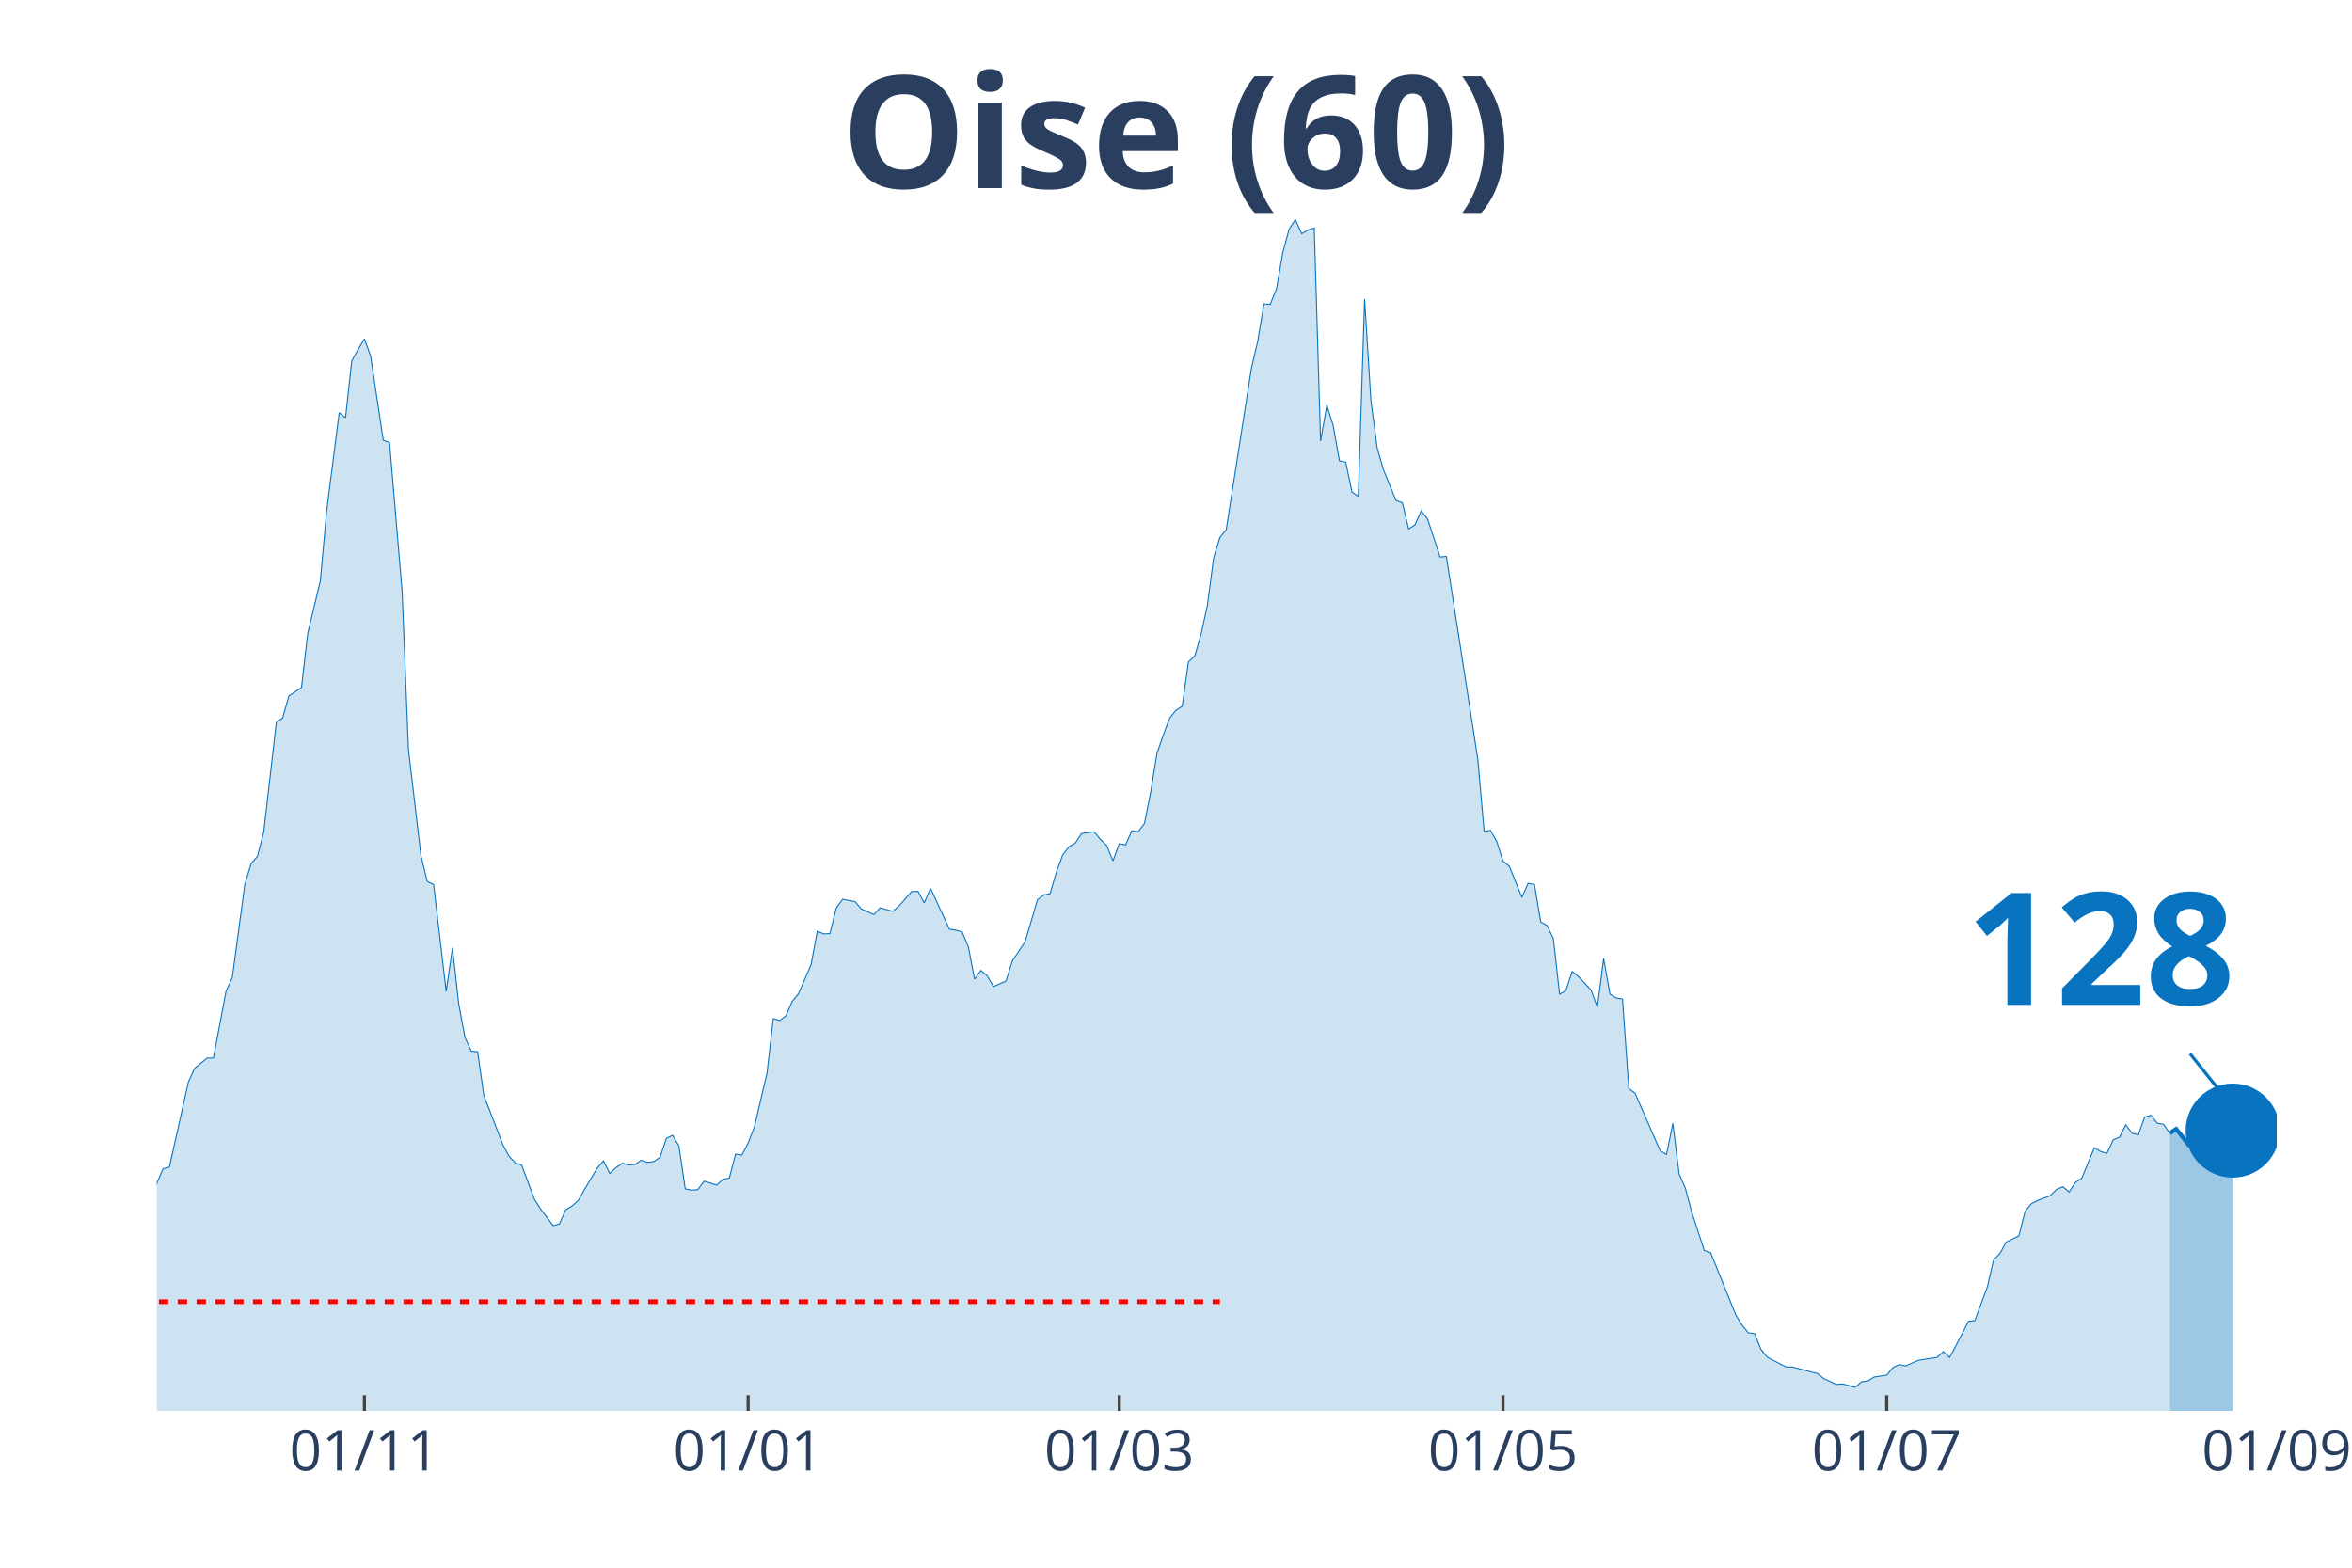
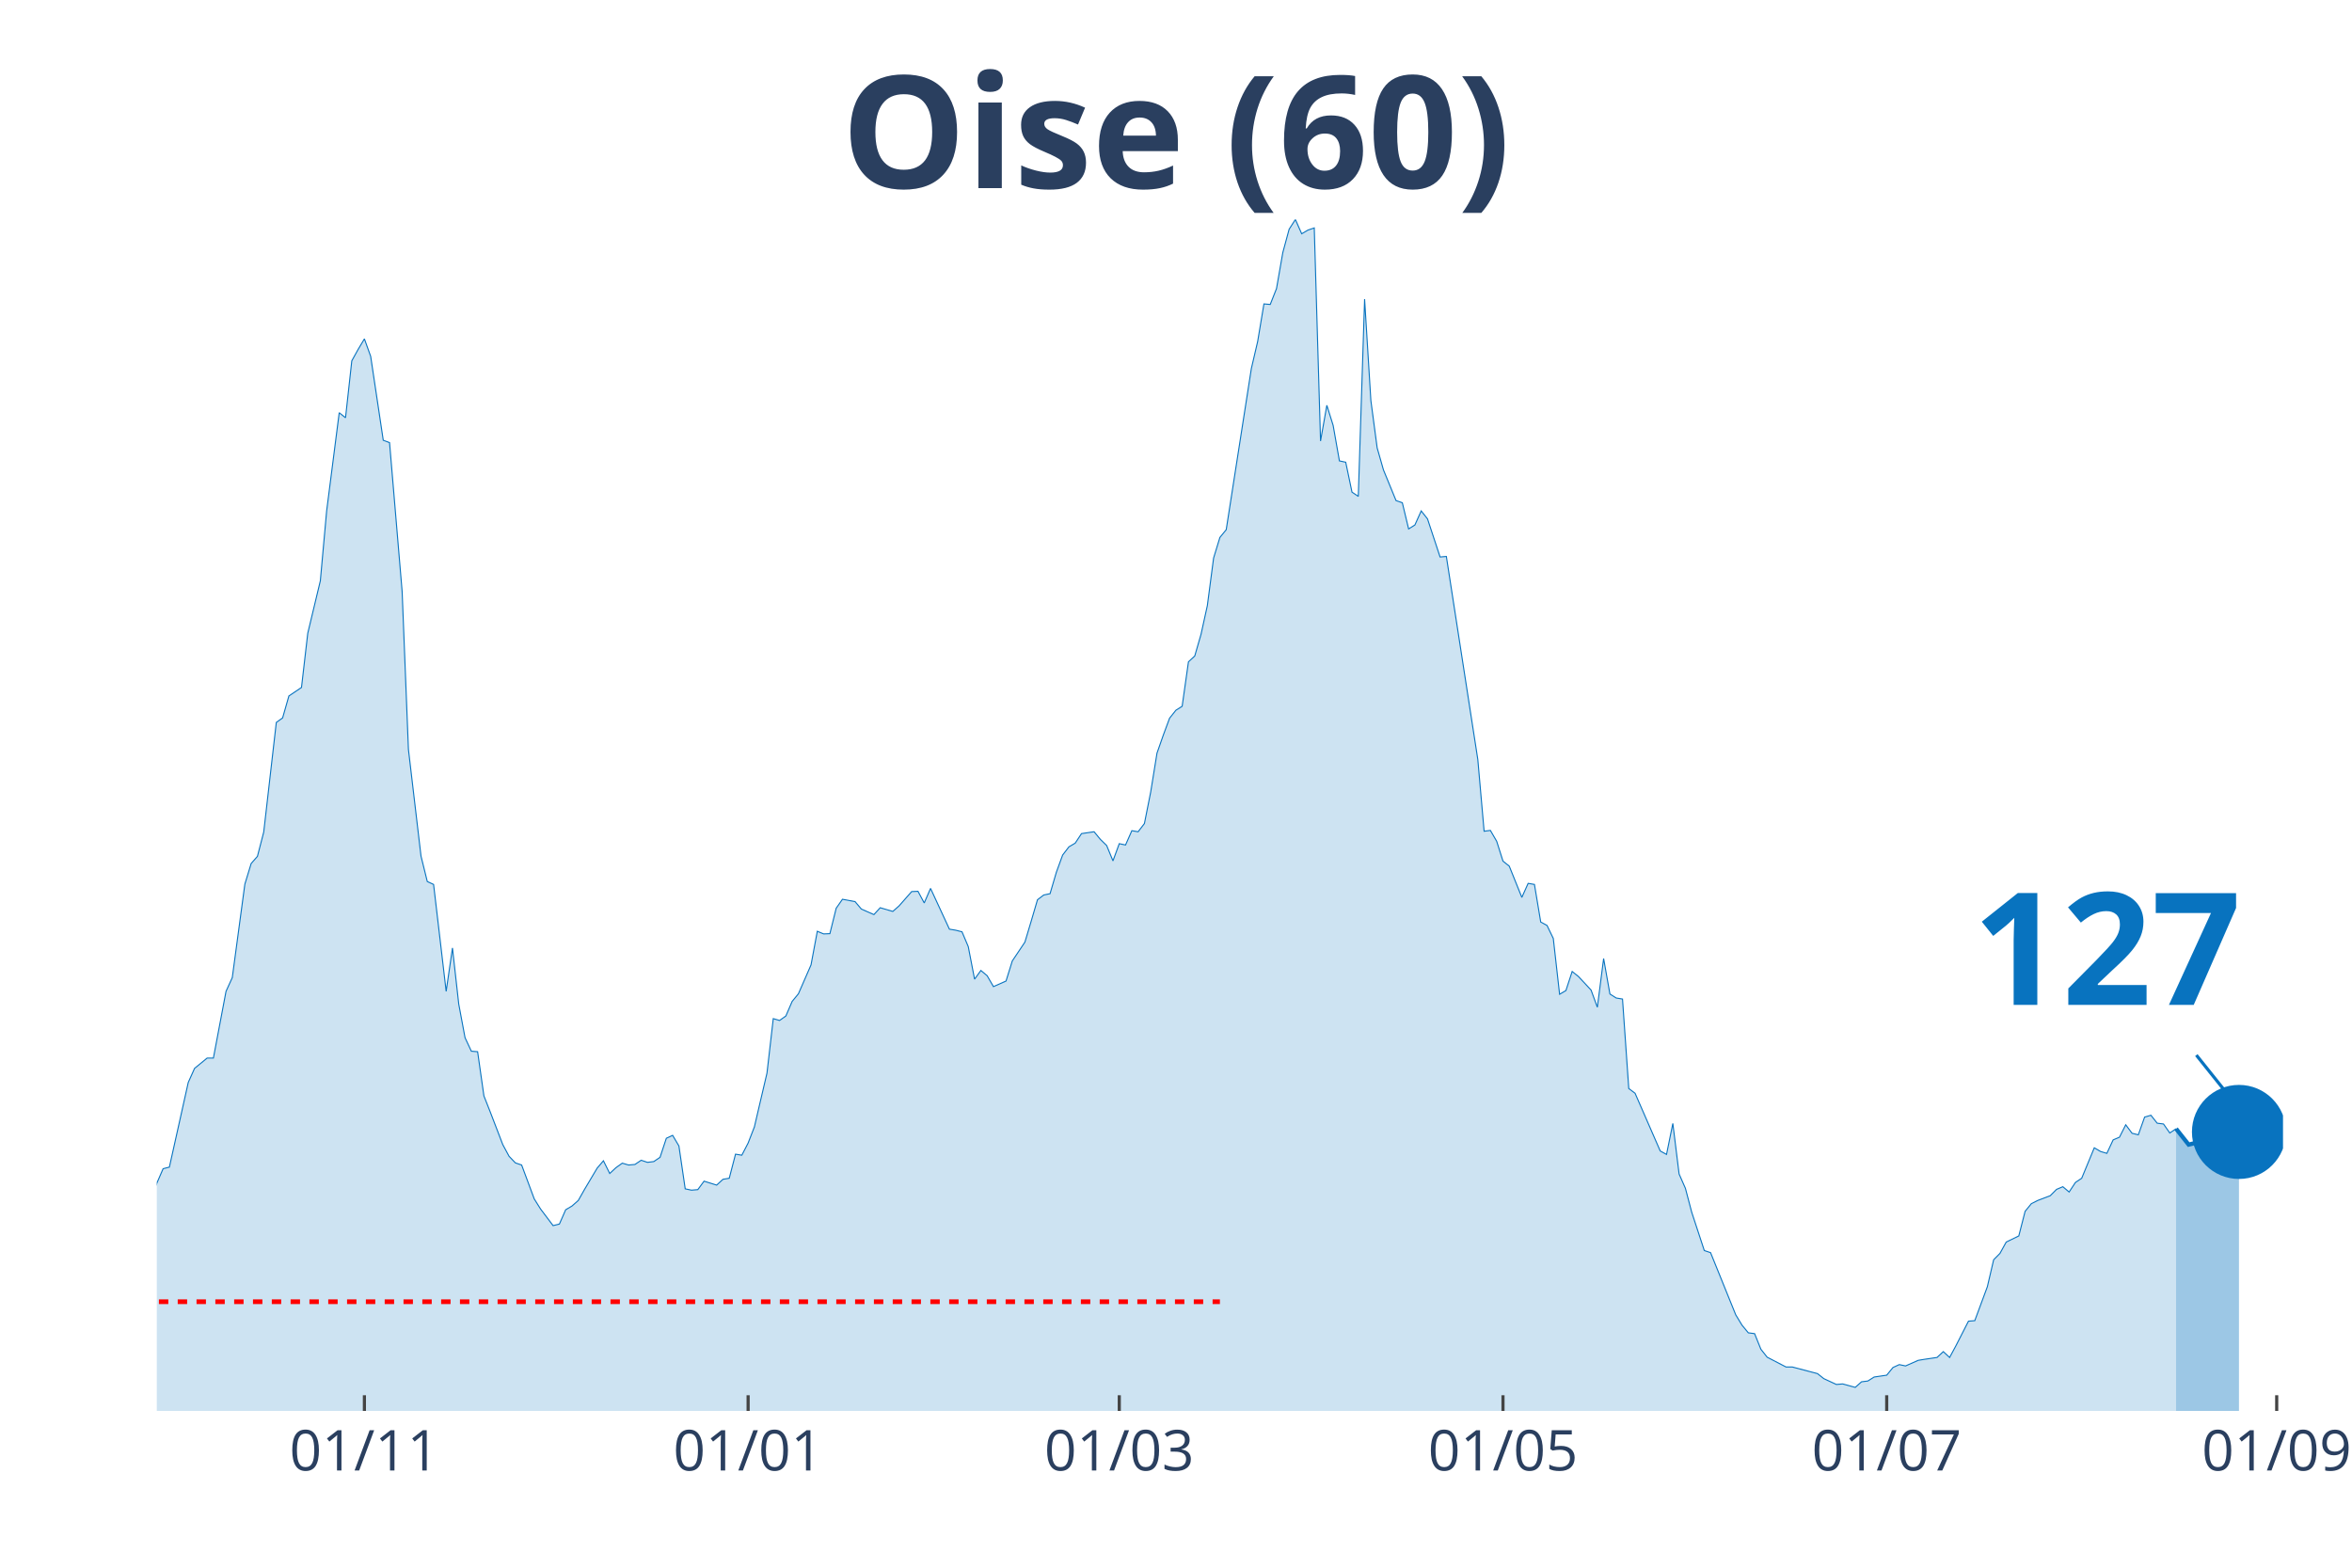
<svg xmlns="http://www.w3.org/2000/svg" class="main-svg" width="1125" height="750" style="" viewBox="0 0 750 500">
  <rect x="0" y="0" width="750" height="500" style="fill: rgb(0, 0, 0); fill-opacity: 0;" />
-   <defs id="defs-149c88">
+   <defs id="defs-a82246">
    <g class="clips">
-       <clipPath id="clip149c88xyplot" class="plotclip">
-         <rect width="676" height="380" />
+       <clipPath id="clipa82246xyplot" class="plotclip">
+         <rect width="678" height="380" />
      </clipPath>
-       <clipPath class="axesclip" id="clip149c88x">
-         <rect x="50" y="0" width="676" height="500" />
+       <clipPath class="axesclip" id="clipa82246x">
+         <rect x="50" y="0" width="678" height="500" />
      </clipPath>
-       <clipPath class="axesclip" id="clip149c88y">
+       <clipPath class="axesclip" id="clipa82246y">
        <rect x="0" y="70" width="750" height="380" />
      </clipPath>
-       <clipPath class="axesclip" id="clip149c88xy">
-         <rect x="50" y="70" width="676" height="380" />
+       <clipPath class="axesclip" id="clipa82246xy">
+         <rect x="50" y="70" width="678" height="380" />
      </clipPath>
    </g>
    <g class="gradients" />
  </defs>
  <g class="bglayer">
-     <rect class="bg" x="50" y="70" width="676" height="380" style="fill: rgb(0, 0, 0); fill-opacity: 0; stroke-width: 0;" />
+     <rect class="bg" x="50" y="70" width="678" height="380" style="fill: rgb(0, 0, 0); fill-opacity: 0; stroke-width: 0;" />
  </g>
  <g class="layer-below">
    <g class="imagelayer" />
    <g class="shapelayer" />
  </g>
  <g class="cartesianlayer">
    <g class="subplot xy">
      <g class="layer-subplot">
        <g class="shapelayer" />
        <g class="imagelayer" />
      </g>
      <g class="gridlayer">
        <g class="x">
          <path class="xgrid crisp" transform="translate(116.2,0)" d="M0,70v380" style="stroke: rgb(255, 255, 255); stroke-opacity: 1; stroke-width: 1px;" />
          <path class="xgrid crisp" transform="translate(238.56,0)" d="M0,70v380" style="stroke: rgb(255, 255, 255); stroke-opacity: 1; stroke-width: 1px;" />
          <path class="xgrid crisp" transform="translate(356.91,0)" d="M0,70v380" style="stroke: rgb(255, 255, 255); stroke-opacity: 1; stroke-width: 1px;" />
          <path class="xgrid crisp" transform="translate(479.27,0)" d="M0,70v380" style="stroke: rgb(255, 255, 255); stroke-opacity: 1; stroke-width: 1px;" />
          <path class="xgrid crisp" transform="translate(601.63,0)" d="M0,70v380" style="stroke: rgb(255, 255, 255); stroke-opacity: 1; stroke-width: 1px;" />
+           <path class="xgrid crisp" transform="translate(725.99,0)" d="M0,70v380" style="stroke: rgb(255, 255, 255); stroke-opacity: 1; stroke-width: 1px;" />
        </g>
        <g class="y" />
      </g>
      <g class="zerolinelayer" />
      <path class="xlines-below" />
      <path class="ylines-below" />
      <g class="overlines-below" />
      <g class="xaxislayer-below" />
      <g class="yaxislayer-below" />
      <g class="overaxes-below" />
-       <g class="plot" transform="translate(50, 70)" clip-path="url('#clip149c88xyplot')">
+       <g class="plot" transform="translate(50, 70)" clip-path="url('#clipa82246xyplot')">
        <g class="scatterlayer mlayer">
-           <g class="trace scatter traced09f71" style="stroke-miterlimit: 2;">
+           <g class="trace scatter trace938f6b" style="stroke-miterlimit: 2;">
            <g class="fills">
              <g>
-                 <path class="js-fill" d="M641.9,380L-272.81,380L-272.81,373.08L-266.79,374.77L-264.78,375.02L-226.67,378.65L-224.66,378.65L-208.62,378.65L-206.61,378.56L-174.52,378.14L-172.51,377.89L-158.47,376.88L-156.46,376.96L-142.42,377.64L-140.42,376.79L-120.36,373.84L-118.35,372.91L-104.31,371.73L-102.3,371.9L-86.26,369.28L-84.25,367.42L-72.21,362.19L-70.21,361.43L-64.19,359.57L-62.18,356.45L-56.17,349.61L-54.16,348.26L-52.15,348.42L-50.15,344.63L-42.12,338.55L-40.12,336.01L-34.1,334.75L-32.09,332.38L-28.08,328.33L-26.08,329.43L-24.07,329.85L-22.07,325.46L-20.06,320.99L-18.05,307.31L-16.05,310.01L-14.04,310.52L-10.03,309.93L-8.02,311.11L-6.02,311.87L-4.01,323.01L-2.01,317.95L0,307.39L2.01,302.75L4.01,302.24L10.03,275.23L12.04,270.75L16.05,267.46L18.05,267.46L22.07,246.19L24.07,241.8L28.08,211.99L30.09,205.41L32.09,203.13L34.1,195.36L38.11,160.41L40.12,158.97L42.12,151.97L44.13,150.62L46.14,149.26L48.14,131.96L52.15,115.24L54.16,92.95L58.17,61.63L60.18,63.23L62.18,45.08L64.19,41.45L66.2,38.08L68.2,43.65L72.21,70.41L74.22,71.17L78.23,118.62L80.24,169.02L84.25,203.04L86.26,211.15L88.26,212.08L90.27,229.13L92.27,246.19L94.28,232.34L96.28,250.24L98.29,260.96L100.3,265.27L102.3,265.43L104.31,279.53L106.31,284.6L110.33,295.07L112.33,298.78L114.34,300.89L116.34,301.57L120.36,312.38L122.36,315.58L126.37,320.9L128.38,320.4L130.39,315.84L132.39,314.65L134.4,312.88L136.4,309.34L140.42,302.58L142.42,300.22L144.43,304.27L146.43,302.41L148.44,300.98L150.45,301.57L152.45,301.4L154.46,300.05L156.46,300.72L158.47,300.47L160.47,299.12L162.48,293.04L164.49,292.11L166.49,295.49L168.5,309.17L170.5,309.59L172.51,309.42L174.52,306.72L178.53,307.98L180.53,306.13L182.54,305.79L184.55,298.11L186.55,298.44L188.56,294.56L190.56,289.41L192.57,280.8L194.58,272.27L196.58,254.88L198.59,255.47L200.59,254.04L202.6,249.39L204.61,246.95L208.62,237.74L210.62,227.02L212.63,227.86L214.64,227.78L216.64,219.68L218.65,216.81L222.66,217.56L224.66,219.93L228.68,221.7L230.68,219.51L234.69,220.69L236.7,218.92L240.71,214.36L242.72,214.27L244.72,217.99L246.73,213.34L252.75,226.35L254.75,226.68L256.76,227.19L258.77,231.92L260.77,242.3L262.78,239.52L264.78,241.2L266.79,244.67L270.8,242.89L272.81,236.48L276.82,230.48L278.82,223.81L280.83,216.97L282.84,215.45L284.84,215.03L286.85,208.19L288.85,202.71L290.86,200.09L292.87,198.91L294.87,195.87L298.88,195.28L300.89,197.72L302.9,199.67L304.9,204.56L306.91,199.08L308.91,199.5L310.92,194.94L312.93,195.28L314.93,192.66L316.94,182.61L318.94,170.2L320.95,164.46L322.96,159.06L324.96,156.53L326.97,155.26L328.97,141.08L330.98,139.22L332.99,132.3L334.99,123.18L337,107.98L339,101.4L341.01,98.95L349.03,47.53L351.04,38.92L353.04,26.93L355.05,27.1L357.06,22.04L359.06,10.55L361.07,3.12L363.07,0L365.08,4.56L367.09,3.38L369.09,2.7L371.1,70.66L373.1,59.27L375.11,65.68L377.12,77L379.12,77.42L381.13,86.96L383.13,88.31L385.14,25.41L387.15,57.75L389.15,72.86L391.16,79.87L395.17,89.66L397.18,90.34L399.18,98.69L401.19,97.43L403.19,92.95L405.2,95.49L409.21,107.64L411.22,107.47L421.25,172.23L423.25,195.11L425.26,194.85L427.26,198.32L429.27,204.65L431.28,206.25L435.29,216.21L437.29,211.74L439.3,212.08L441.31,224.07L443.31,225.16L445.32,229.3L447.32,247.11L449.33,245.93L451.34,239.85L453.34,241.46L457.35,245.76L459.36,251.25L461.36,235.72L463.37,247.03L465.38,248.3L467.38,248.63L469.39,277.17L471.39,278.69L479.42,297.09L481.42,298.19L483.43,288.31L485.44,304.44L487.44,309L489.45,316.6L493.46,328.84L495.47,329.51L503.49,349.35L505.5,352.65L507.5,355.09L509.51,355.35L511.51,360.33L513.52,362.86L519.54,365.99L521.54,365.99L529.57,368.1L531.57,369.7L535.58,371.56L537.59,371.39L541.6,372.49L543.61,370.71L545.61,370.46L547.62,369.19L551.63,368.6L553.64,366.15L555.64,365.23L557.65,365.65L561.66,363.87L563.67,363.54L567.68,362.95L569.69,361.09L571.69,362.95L573.7,359.23L577.71,351.38L579.72,351.21L583.73,340.4L585.73,331.79L587.74,329.77L589.74,326.14L593.76,324.19L595.76,316.34L597.77,313.89L599.77,312.88L603.79,311.36L605.79,309.34L607.8,308.49L609.8,310.18L611.81,307.14L613.82,305.79L617.83,296.08L619.83,297.26L621.84,297.85L623.85,293.55L625.85,292.7L627.86,288.74L629.86,291.44L631.87,291.94L633.88,286.29L635.88,285.7L637.89,288.23L639.89,288.57L641.9,291.44" style="fill: rgb(8, 115, 191); fill-opacity: 0.2; stroke-width: 0;" />
+                 <path class="js-fill" d="M643.9,380L-272.8,380L-272.8,373.08L-266.79,374.77L-264.78,375.02L-226.67,378.65L-224.66,378.65L-208.62,378.65L-206.61,378.56L-174.51,378.14L-172.51,377.89L-158.47,376.88L-156.46,376.96L-142.42,377.64L-140.41,376.79L-120.36,373.84L-118.35,372.91L-104.31,371.73L-102.3,371.9L-86.25,369.28L-84.25,367.42L-72.21,362.19L-70.21,361.43L-64.19,359.57L-62.18,356.45L-56.17,349.61L-54.16,348.26L-52.15,348.42L-50.15,344.63L-42.12,338.55L-40.12,336.01L-34.1,334.75L-32.09,332.38L-28.08,328.33L-26.08,329.43L-24.07,329.85L-22.07,325.46L-20.06,320.99L-18.05,307.31L-16.05,310.01L-14.04,310.52L-10.03,309.93L-8.02,311.11L-6.02,311.87L-4.01,323.01L-2.01,317.95L0,307.39L2.01,302.75L4.01,302.24L10.03,275.23L12.04,270.75L16.05,267.46L18.05,267.46L22.07,246.19L24.07,241.8L28.08,211.99L30.09,205.41L32.09,203.13L34.1,195.36L38.11,160.41L40.12,158.97L42.12,151.97L44.13,150.62L46.14,149.26L48.14,131.96L52.15,115.24L54.16,92.95L58.17,61.63L60.18,63.23L62.18,45.08L64.19,41.45L66.2,38.08L68.2,43.65L72.21,70.41L74.22,71.17L78.23,118.62L80.24,169.02L84.25,203.04L86.25,211.15L88.26,212.08L90.27,229.13L92.27,246.19L94.28,232.34L96.28,250.24L98.29,260.96L100.3,265.27L102.3,265.43L104.31,279.53L106.31,284.6L110.33,295.07L112.33,298.78L114.34,300.89L116.34,301.57L120.36,312.38L122.36,315.58L126.37,320.9L128.38,320.4L130.38,315.84L132.39,314.65L134.4,312.88L136.4,309.34L140.41,302.58L142.42,300.22L144.43,304.27L146.43,302.41L148.44,300.98L150.44,301.57L152.45,301.4L154.46,300.05L156.46,300.72L158.47,300.47L160.47,299.12L162.48,293.04L164.49,292.11L166.49,295.49L168.5,309.17L170.5,309.59L172.51,309.42L174.51,306.72L178.53,307.98L180.53,306.13L182.54,305.79L184.54,298.11L186.55,298.44L188.56,294.56L190.56,289.41L192.57,280.8L194.57,272.27L196.58,254.88L198.59,255.47L200.59,254.04L202.6,249.39L204.6,246.95L208.62,237.74L210.62,227.02L212.63,227.86L214.63,227.78L216.64,219.68L218.64,216.81L222.66,217.56L224.66,219.93L228.67,221.7L230.68,219.51L234.69,220.69L236.7,218.92L240.71,214.36L242.72,214.27L244.72,217.99L246.73,213.34L252.75,226.35L254.75,226.68L256.76,227.19L258.76,231.92L260.77,242.3L262.78,239.52L264.78,241.2L266.79,244.67L270.8,242.89L272.8,236.48L276.82,230.48L278.82,223.81L280.83,216.97L282.83,215.45L284.84,215.03L286.85,208.19L288.85,202.71L290.86,200.09L292.86,198.91L294.87,195.87L298.88,195.28L300.89,197.72L302.89,199.67L304.9,204.56L306.91,199.08L308.91,199.5L310.92,194.94L312.92,195.28L314.93,192.66L316.93,182.61L318.94,170.2L320.95,164.46L322.95,159.06L324.96,156.53L326.96,155.26L328.97,141.08L330.98,139.22L332.98,132.3L334.99,123.18L336.99,107.98L339,101.4L341.01,98.95L349.03,47.53L351.04,38.92L353.04,26.93L355.05,27.1L357.05,22.04L359.06,10.55L361.07,3.12L363.07,0L365.08,4.56L367.08,3.38L369.09,2.7L371.09,70.66L373.1,59.27L375.11,65.68L377.11,77L379.12,77.42L381.12,86.96L383.13,88.31L385.14,25.41L387.14,57.75L389.15,72.86L391.15,79.87L395.17,89.66L397.17,90.34L399.18,98.69L401.18,97.43L403.19,92.95L405.2,95.49L409.21,107.64L411.21,107.47L421.24,172.23L423.25,195.11L425.25,194.85L427.26,198.32L429.27,204.65L431.27,206.25L435.28,216.21L437.29,211.74L439.3,212.08L441.3,224.07L443.31,225.16L445.31,229.3L447.32,247.11L449.33,245.93L451.33,239.85L453.34,241.46L457.35,245.76L459.36,251.25L461.36,235.72L463.37,247.03L465.37,248.3L467.38,248.63L469.38,277.17L471.39,278.69L479.41,297.09L481.42,298.19L483.43,288.31L485.43,304.44L487.44,309L489.44,316.6L493.46,328.84L495.46,329.51L503.49,349.35L505.49,352.65L507.5,355.09L509.5,355.35L511.51,360.33L513.51,362.86L519.53,365.99L521.54,365.99L529.56,368.1L531.57,369.7L535.58,371.56L537.59,371.39L541.6,372.49L543.6,370.71L545.61,370.46L547.62,369.19L551.63,368.6L553.63,366.15L555.64,365.23L557.64,365.65L561.66,363.87L563.66,363.54L567.67,362.95L569.68,361.09L571.69,362.95L573.69,359.23L577.7,351.38L579.71,351.21L583.72,340.4L585.73,331.79L587.73,329.77L589.74,326.14L593.75,324.19L595.76,316.34L597.76,313.89L599.77,312.88L603.78,311.36L605.79,309.34L607.79,308.49L609.8,310.18L611.8,307.14L613.81,305.79L617.82,296.08L619.83,297.26L621.83,297.85L623.84,293.55L625.85,292.7L627.85,288.74L629.86,291.44L631.86,291.94L633.87,286.29L635.88,285.7L637.88,288.23L639.89,288.48L641.89,291.35L643.9,290" style="fill: rgb(8, 115, 191); fill-opacity: 0.2; stroke-width: 0;" />
              </g>
            </g>
            <g class="errorbars" />
            <g class="lines">
-               <path class="js-line" d="M-272.81,373.08L-266.79,374.77L-264.78,375.02L-226.67,378.65L-224.66,378.65L-208.62,378.65L-206.61,378.56L-174.52,378.14L-172.51,377.89L-158.47,376.88L-156.46,376.96L-142.42,377.64L-140.42,376.79L-120.36,373.84L-118.35,372.91L-104.31,371.73L-102.3,371.9L-86.26,369.28L-84.25,367.42L-72.21,362.19L-70.21,361.43L-64.19,359.57L-62.18,356.45L-56.17,349.61L-54.16,348.26L-52.15,348.42L-50.15,344.63L-42.12,338.55L-40.12,336.01L-34.1,334.75L-32.09,332.38L-28.08,328.33L-26.08,329.43L-24.07,329.85L-22.07,325.46L-20.06,320.99L-18.05,307.31L-16.05,310.01L-14.04,310.52L-10.03,309.93L-8.02,311.11L-6.02,311.87L-4.01,323.01L-2.01,317.95L0,307.39L2.01,302.75L4.01,302.24L10.03,275.23L12.04,270.75L16.05,267.46L18.05,267.46L22.07,246.19L24.07,241.8L28.08,211.99L30.09,205.41L32.09,203.13L34.1,195.36L38.11,160.41L40.12,158.97L42.12,151.97L44.13,150.62L46.14,149.26L48.14,131.96L52.15,115.24L54.16,92.95L58.17,61.63L60.18,63.23L62.18,45.08L64.19,41.45L66.2,38.08L68.2,43.65L72.21,70.41L74.22,71.17L78.23,118.62L80.24,169.02L84.25,203.04L86.26,211.15L88.26,212.08L90.27,229.13L92.27,246.19L94.28,232.34L96.28,250.24L98.29,260.96L100.3,265.27L102.3,265.43L104.31,279.53L106.31,284.6L110.33,295.07L112.33,298.78L114.34,300.89L116.34,301.57L120.36,312.38L122.36,315.58L126.37,320.9L128.38,320.4L130.39,315.84L132.39,314.65L134.4,312.88L136.4,309.34L140.42,302.58L142.42,300.22L144.43,304.27L146.43,302.41L148.44,300.98L150.45,301.57L152.45,301.4L154.46,300.05L156.46,300.72L158.47,300.47L160.47,299.12L162.48,293.04L164.49,292.11L166.49,295.49L168.5,309.17L170.5,309.59L172.51,309.42L174.52,306.72L178.53,307.98L180.53,306.13L182.54,305.79L184.55,298.11L186.55,298.44L188.56,294.56L190.56,289.41L192.57,280.8L194.58,272.27L196.58,254.88L198.59,255.47L200.59,254.04L202.6,249.39L204.61,246.95L208.62,237.74L210.62,227.02L212.63,227.86L214.64,227.78L216.64,219.68L218.65,216.81L222.66,217.56L224.66,219.93L228.68,221.7L230.68,219.51L234.69,220.69L236.7,218.92L240.71,214.36L242.72,214.27L244.72,217.99L246.73,213.34L252.75,226.35L254.75,226.68L256.76,227.19L258.77,231.92L260.77,242.3L262.78,239.52L264.78,241.2L266.79,244.67L270.8,242.89L272.81,236.48L276.82,230.48L278.82,223.81L280.83,216.97L282.84,215.45L284.84,215.03L286.85,208.19L288.85,202.71L290.86,200.09L292.87,198.91L294.87,195.87L298.88,195.28L300.89,197.72L302.9,199.67L304.9,204.56L306.91,199.08L308.91,199.5L310.92,194.94L312.93,195.28L314.93,192.66L316.94,182.61L318.94,170.2L320.95,164.46L322.96,159.06L324.96,156.53L326.97,155.26L328.97,141.08L330.98,139.22L332.99,132.3L334.99,123.18L337,107.98L339,101.4L341.01,98.95L349.03,47.53L351.04,38.92L353.04,26.93L355.05,27.1L357.06,22.04L359.06,10.55L361.07,3.12L363.07,0L365.08,4.56L367.09,3.38L369.09,2.7L371.1,70.66L373.1,59.27L375.11,65.68L377.12,77L379.12,77.42L381.13,86.96L383.13,88.31L385.14,25.41L387.15,57.75L389.15,72.86L391.16,79.87L395.17,89.66L397.18,90.34L399.18,98.69L401.19,97.43L403.19,92.95L405.2,95.49L409.21,107.64L411.22,107.47L421.25,172.23L423.25,195.11L425.26,194.85L427.26,198.32L429.27,204.65L431.28,206.25L435.29,216.21L437.29,211.74L439.3,212.08L441.31,224.07L443.31,225.16L445.32,229.3L447.32,247.11L449.33,245.93L451.34,239.85L453.34,241.46L457.35,245.76L459.36,251.25L461.36,235.72L463.37,247.03L465.38,248.3L467.38,248.63L469.39,277.17L471.39,278.69L479.42,297.09L481.42,298.19L483.43,288.31L485.44,304.44L487.44,309L489.45,316.6L493.46,328.84L495.47,329.51L503.49,349.35L505.5,352.65L507.5,355.09L509.51,355.35L511.51,360.33L513.52,362.86L519.54,365.99L521.54,365.99L529.57,368.1L531.57,369.7L535.58,371.56L537.59,371.39L541.6,372.49L543.61,370.71L545.61,370.46L547.62,369.19L551.63,368.6L553.64,366.15L555.64,365.23L557.65,365.65L561.66,363.87L563.67,363.54L567.68,362.95L569.69,361.09L571.69,362.95L573.7,359.23L577.71,351.38L579.72,351.21L583.73,340.4L585.73,331.79L587.74,329.77L589.74,326.14L593.76,324.19L595.76,316.34L597.77,313.89L599.77,312.88L603.79,311.36L605.79,309.34L607.8,308.49L609.8,310.18L611.81,307.14L613.82,305.79L617.83,296.08L619.83,297.26L621.84,297.85L623.85,293.55L625.85,292.7L627.86,288.74L629.86,291.44L631.87,291.94L633.88,286.29L635.88,285.7L637.89,288.23L639.89,288.57L641.9,291.44" style="vector-effect: non-scaling-stroke; fill: none; stroke: rgb(8, 115, 191); stroke-opacity: 1; stroke-width: 0.5px; opacity: 1;" />
+               <path class="js-line" d="M-272.8,373.08L-266.79,374.77L-264.78,375.02L-226.67,378.65L-224.66,378.65L-208.62,378.65L-206.61,378.56L-174.51,378.14L-172.51,377.89L-158.47,376.88L-156.46,376.96L-142.42,377.64L-140.41,376.79L-120.36,373.84L-118.35,372.91L-104.31,371.73L-102.3,371.9L-86.25,369.28L-84.25,367.42L-72.21,362.19L-70.21,361.43L-64.19,359.57L-62.18,356.45L-56.17,349.61L-54.16,348.26L-52.15,348.42L-50.15,344.63L-42.12,338.55L-40.12,336.01L-34.1,334.75L-32.09,332.38L-28.08,328.33L-26.08,329.43L-24.07,329.85L-22.07,325.46L-20.06,320.99L-18.05,307.31L-16.05,310.01L-14.04,310.52L-10.03,309.93L-8.02,311.11L-6.02,311.87L-4.01,323.01L-2.01,317.95L0,307.39L2.01,302.75L4.01,302.24L10.03,275.23L12.04,270.75L16.05,267.46L18.05,267.46L22.07,246.19L24.07,241.8L28.08,211.99L30.09,205.41L32.09,203.13L34.1,195.36L38.11,160.41L40.12,158.97L42.12,151.97L44.13,150.62L46.14,149.26L48.14,131.96L52.15,115.24L54.16,92.95L58.17,61.63L60.18,63.23L62.18,45.08L64.19,41.45L66.2,38.08L68.2,43.65L72.21,70.41L74.22,71.17L78.23,118.62L80.24,169.02L84.25,203.04L86.25,211.15L88.26,212.08L90.27,229.13L92.27,246.19L94.28,232.34L96.28,250.24L98.29,260.96L100.3,265.27L102.3,265.43L104.31,279.53L106.31,284.6L110.33,295.07L112.33,298.78L114.34,300.89L116.34,301.57L120.36,312.38L122.36,315.58L126.37,320.9L128.38,320.4L130.38,315.84L132.39,314.65L134.4,312.88L136.4,309.34L140.41,302.58L142.42,300.22L144.43,304.27L146.43,302.41L148.44,300.98L150.44,301.57L152.45,301.4L154.46,300.05L156.46,300.72L158.47,300.47L160.47,299.12L162.48,293.04L164.49,292.11L166.49,295.49L168.5,309.17L170.5,309.59L172.51,309.42L174.51,306.72L178.53,307.98L180.53,306.13L182.54,305.79L184.54,298.11L186.55,298.44L188.56,294.56L190.56,289.41L192.57,280.8L194.57,272.27L196.58,254.88L198.59,255.47L200.59,254.04L202.6,249.39L204.6,246.95L208.62,237.74L210.62,227.02L212.63,227.86L214.63,227.78L216.64,219.68L218.64,216.81L222.66,217.56L224.66,219.93L228.67,221.7L230.68,219.51L234.69,220.69L236.7,218.92L240.71,214.36L242.72,214.27L244.72,217.99L246.73,213.34L252.75,226.35L254.75,226.68L256.76,227.19L258.76,231.92L260.77,242.3L262.78,239.52L264.78,241.2L266.79,244.67L270.8,242.89L272.8,236.48L276.82,230.48L278.82,223.81L280.83,216.97L282.83,215.45L284.84,215.03L286.85,208.19L288.85,202.71L290.86,200.09L292.86,198.91L294.87,195.87L298.88,195.28L300.89,197.72L302.89,199.67L304.9,204.56L306.91,199.08L308.91,199.5L310.92,194.94L312.92,195.28L314.93,192.66L316.93,182.61L318.94,170.2L320.95,164.46L322.95,159.06L324.96,156.53L326.96,155.26L328.97,141.08L330.98,139.22L332.98,132.3L334.99,123.18L336.99,107.98L339,101.4L341.01,98.95L349.03,47.53L351.04,38.92L353.04,26.93L355.05,27.1L357.05,22.04L359.06,10.55L361.07,3.12L363.07,0L365.08,4.56L367.08,3.38L369.09,2.7L371.09,70.66L373.1,59.27L375.11,65.68L377.11,77L379.12,77.42L381.12,86.96L383.13,88.31L385.14,25.41L387.14,57.75L389.15,72.86L391.15,79.87L395.17,89.66L397.17,90.34L399.18,98.69L401.18,97.43L403.19,92.95L405.2,95.49L409.21,107.64L411.21,107.47L421.24,172.23L423.25,195.11L425.25,194.85L427.26,198.32L429.27,204.65L431.27,206.25L435.28,216.21L437.29,211.74L439.3,212.08L441.3,224.07L443.31,225.16L445.31,229.3L447.32,247.11L449.33,245.93L451.33,239.85L453.34,241.46L457.35,245.76L459.36,251.25L461.36,235.72L463.37,247.03L465.37,248.3L467.38,248.63L469.38,277.17L471.39,278.69L479.41,297.09L481.42,298.19L483.43,288.31L485.43,304.44L487.44,309L489.44,316.6L493.46,328.84L495.46,329.51L503.49,349.35L505.49,352.65L507.5,355.09L509.5,355.35L511.51,360.33L513.51,362.86L519.53,365.99L521.54,365.99L529.56,368.1L531.57,369.7L535.58,371.56L537.59,371.39L541.6,372.49L543.6,370.71L545.61,370.46L547.62,369.19L551.63,368.6L553.63,366.15L555.64,365.23L557.64,365.65L561.66,363.87L563.66,363.54L567.67,362.95L569.68,361.09L571.69,362.95L573.69,359.23L577.7,351.38L579.71,351.21L583.72,340.4L585.73,331.79L587.73,329.77L589.74,326.14L593.75,324.19L595.76,316.34L597.76,313.89L599.77,312.88L603.78,311.36L605.79,309.34L607.79,308.49L609.8,310.18L611.8,307.14L613.81,305.79L617.82,296.08L619.83,297.26L621.83,297.85L623.84,293.55L625.85,292.7L627.85,288.74L629.86,291.44L631.86,291.94L633.87,286.29L635.88,285.7L637.88,288.23L639.89,288.48L641.89,291.35L643.9,290" style="vector-effect: non-scaling-stroke; fill: none; stroke: rgb(8, 115, 191); stroke-opacity: 1; stroke-width: 0.5px; opacity: 1;" />
            </g>
            <g class="points" />
            <g class="text" />
          </g>
-           <g class="trace scatter trace054b4a" style="stroke-miterlimit: 2;">
+           <g class="trace scatter trace3fa269" style="stroke-miterlimit: 2;">
            <g class="fills">
              <g>
-                 <path class="js-fill" d="M661.96,380L641.9,380L641.9,291.44L643.91,290.09L645.91,292.53L647.92,295.15L649.92,294.65L653.93,292.7L655.94,288.57L657.95,288.74L659.95,289.75L661.96,290.59" style="fill: rgb(8, 115, 191); fill-opacity: 0.4; stroke-width: 0;" />
+                 <path class="js-fill" d="M663.96,380L643.9,380L643.9,290L647.91,295.07L649.92,294.56L653.93,292.7L655.93,288.57L657.94,288.65L659.95,289.66L663.96,291.02" style="fill: rgb(8, 115, 191); fill-opacity: 0.4; stroke-width: 0;" />
              </g>
            </g>
            <g class="errorbars" />
            <g class="lines">
-               <path class="js-line" d="M641.9,291.44L643.91,290.09L645.91,292.53L647.92,295.15L649.92,294.65L653.93,292.7L655.94,288.57L657.95,288.74L659.95,289.75L661.96,290.59" style="vector-effect: non-scaling-stroke; fill: none; stroke: rgb(8, 115, 191); stroke-opacity: 1; stroke-width: 2px; opacity: 1;" />
+               <path class="js-line" d="M643.9,290L647.91,295.07L649.92,294.56L653.93,292.7L655.93,288.57L657.94,288.65L659.95,289.66L663.96,291.02" style="vector-effect: non-scaling-stroke; fill: none; stroke: rgb(8, 115, 191); stroke-opacity: 1; stroke-width: 2px; opacity: 1;" />
            </g>
            <g class="points" />
            <g class="text" />
          </g>
-           <g class="trace scatter trace76552f" style="stroke-miterlimit: 2; opacity: 1;">
+           <g class="trace scatter trace26ed46" style="stroke-miterlimit: 2; opacity: 1;">
            <g class="fills" />
            <g class="errorbars" />
            <g class="lines" />
            <g class="points">
-               <path class="point" transform="translate(661.96,290.59)" d="M15,0A15,15 0 1,1 0,-15A15,15 0 0,1 15,0Z" style="opacity: 1; stroke-width: 0px; fill: rgb(8, 115, 191); fill-opacity: 1;" />
+               <path class="point" transform="translate(663.96,291.02)" d="M15,0A15,15 0 1,1 0,-15A15,15 0 0,1 15,0Z" style="opacity: 1; stroke-width: 0px; fill: rgb(8, 115, 191); fill-opacity: 1;" />
            </g>
            <g class="text" />
          </g>
        </g>
      </g>
      <g class="overplot" />
      <path class="xlines-above crisp" style="fill: none; stroke-width: 1px; stroke: rgb(0, 0, 0); stroke-opacity: 0;" d="" />
      <path class="ylines-above crisp" style="fill: none;" d="M0,0" />
      <g class="overlines-above" />
      <g class="xaxislayer-above">
        <path class="xtick ticks crisp" d="M0,450v-5" transform="translate(116.2,0)" style="stroke: rgb(68, 68, 68); stroke-opacity: 1; stroke-width: 1px;" />
        <path class="xtick ticks crisp" d="M0,450v-5" transform="translate(238.56,0)" style="stroke: rgb(68, 68, 68); stroke-opacity: 1; stroke-width: 1px;" />
        <path class="xtick ticks crisp" d="M0,450v-5" transform="translate(356.91,0)" style="stroke: rgb(68, 68, 68); stroke-opacity: 1; stroke-width: 1px;" />
        <path class="xtick ticks crisp" d="M0,450v-5" transform="translate(479.27,0)" style="stroke: rgb(68, 68, 68); stroke-opacity: 1; stroke-width: 1px;" />
        <path class="xtick ticks crisp" d="M0,450v-5" transform="translate(601.63,0)" style="stroke: rgb(68, 68, 68); stroke-opacity: 1; stroke-width: 1px;" />
+         <path class="xtick ticks crisp" d="M0,450v-5" transform="translate(725.99,0)" style="stroke: rgb(68, 68, 68); stroke-opacity: 1; stroke-width: 1px;" />
        <g class="xtick">
          <text text-anchor="middle" x="0" y="469" transform="translate(116.2,0)" style="font-family: 'Open Sans', verdana, arial, sans-serif; font-size: 18px; fill: rgb(42, 63, 95); fill-opacity: 1; white-space: pre;">01/11</text>
        </g>
        <g class="xtick">
          <text text-anchor="middle" x="0" y="469" transform="translate(238.56,0)" style="font-family: 'Open Sans', verdana, arial, sans-serif; font-size: 18px; fill: rgb(42, 63, 95); fill-opacity: 1; white-space: pre;">01/01</text>
        </g>
        <g class="xtick">
          <text text-anchor="middle" x="0" y="469" transform="translate(356.91,0)" style="font-family: 'Open Sans', verdana, arial, sans-serif; font-size: 18px; fill: rgb(42, 63, 95); fill-opacity: 1; white-space: pre;">01/03</text>
        </g>
        <g class="xtick">
          <text text-anchor="middle" x="0" y="469" transform="translate(479.27,0)" style="font-family: 'Open Sans', verdana, arial, sans-serif; font-size: 18px; fill: rgb(42, 63, 95); fill-opacity: 1; white-space: pre;">01/05</text>
        </g>
        <g class="xtick">
          <text text-anchor="middle" x="0" y="469" transform="translate(601.63,0)" style="font-family: 'Open Sans', verdana, arial, sans-serif; font-size: 18px; fill: rgb(42, 63, 95); fill-opacity: 1; white-space: pre;">01/07</text>
        </g>
        <g class="xtick">
-           <text text-anchor="middle" x="0" y="469" transform="translate(726,0)" style="font-family: 'Open Sans', verdana, arial, sans-serif; font-size: 18px; fill: rgb(42, 63, 95); fill-opacity: 1; white-space: pre;">01/09</text>
+           <text text-anchor="middle" x="0" y="469" transform="translate(725.99,0)" style="font-family: 'Open Sans', verdana, arial, sans-serif; font-size: 18px; fill: rgb(42, 63, 95); fill-opacity: 1; white-space: pre;">01/09</text>
        </g>
      </g>
      <g class="yaxislayer-above" />
      <g class="overaxes-above" />
    </g>
  </g>
  <g class="polarlayer" />
  <g class="ternarylayer" />
  <g class="geolayer" />
  <g class="funnelarealayer" />
  <g class="pielayer" />
  <g class="treemaplayer" />
  <g class="sunburstlayer" />
  <g class="glimages" />
-   <defs id="topdefs-149c88">
+   <defs id="topdefs-a82246">
    <g class="clips" />
  </defs>
  <g class="layer-above">
    <g class="imagelayer" />
    <g class="shapelayer">
-       <path data-index="0" fill-rule="evenodd" d="M-1077.34,415.17L389,415.17" clip-path="url('#clip149c88xy')" style="opacity: 1; stroke: rgb(255, 0, 0); stroke-opacity: 1; fill: rgb(0, 0, 0); fill-opacity: 0; stroke-dasharray: 3px, 3px; stroke-width: 1.5px;" />
+       <path data-index="0" fill-rule="evenodd" d="M-1077.33,415.17L389,415.17" clip-path="url('#clipa82246xy')" style="opacity: 1; stroke: rgb(255, 0, 0); stroke-opacity: 1; fill: rgb(0, 0, 0); fill-opacity: 0; stroke-dasharray: 3px, 3px; stroke-width: 1.5px;" />
    </g>
  </g>
  <g class="infolayer">
    <g class="g-gtitle">
      <text class="gtitle" x="375" y="25" text-anchor="middle" dy="0.7em" style="font-family: 'Open Sans', verdana, arial, sans-serif; font-size: 50px; fill: rgb(42, 63, 95); opacity: 1; font-weight: normal; white-space: pre;">
        <tspan style="font-weight:bold">Oise (60)</tspan>
      </text>
    </g>
    <g class="g-xtitle" />
    <g class="annotation" data-index="0" style="opacity: 1;">
-       <g class="annotation-text-g" transform="rotate(0,669.96,300.59)">
-         <g class="cursor-pointer" transform="translate(612, 265)">
+       <g class="annotation-text-g" transform="rotate(0,671.96,301.02)">
+         <g class="cursor-pointer" transform="translate(614, 265)">
          <rect class="bg" x="0.5" y="0.5" width="115" height="71" style="stroke-width: 1px; stroke: rgb(0, 0, 0); stroke-opacity: 0; fill: rgb(255, 255, 255); fill-opacity: 0.6;" />
          <text class="annotation-text" text-anchor="middle" x="57.812" y="55.5" style="font-family: 'Open Sans', verdana, arial, sans-serif; font-size: 50px; fill: rgb(8, 115, 191); fill-opacity: 1; white-space: pre;">
-             <tspan style="font-weight:bold">128 </tspan>
+             <tspan style="font-weight:bold">127 </tspan>
          </text>
        </g>
      </g>
      <g class="annotation-arrow-g" style="opacity: 1;">
-         <path d="M698.36,336.09L709.96,350.59" style="stroke-width: 1px; stroke: rgb(8, 115, 191); stroke-opacity: 1; stroke-dasharray: 0px, 0px, 18.569px, 18.569px;" />
+         <path d="M700.36,336.52L711.96,351.02" style="stroke-width: 1px; stroke: rgb(8, 115, 191); stroke-opacity: 1; stroke-dasharray: 0px, 0px, 18.569px, 18.569px;" />
      </g>
    </g>
  </g>
</svg>
